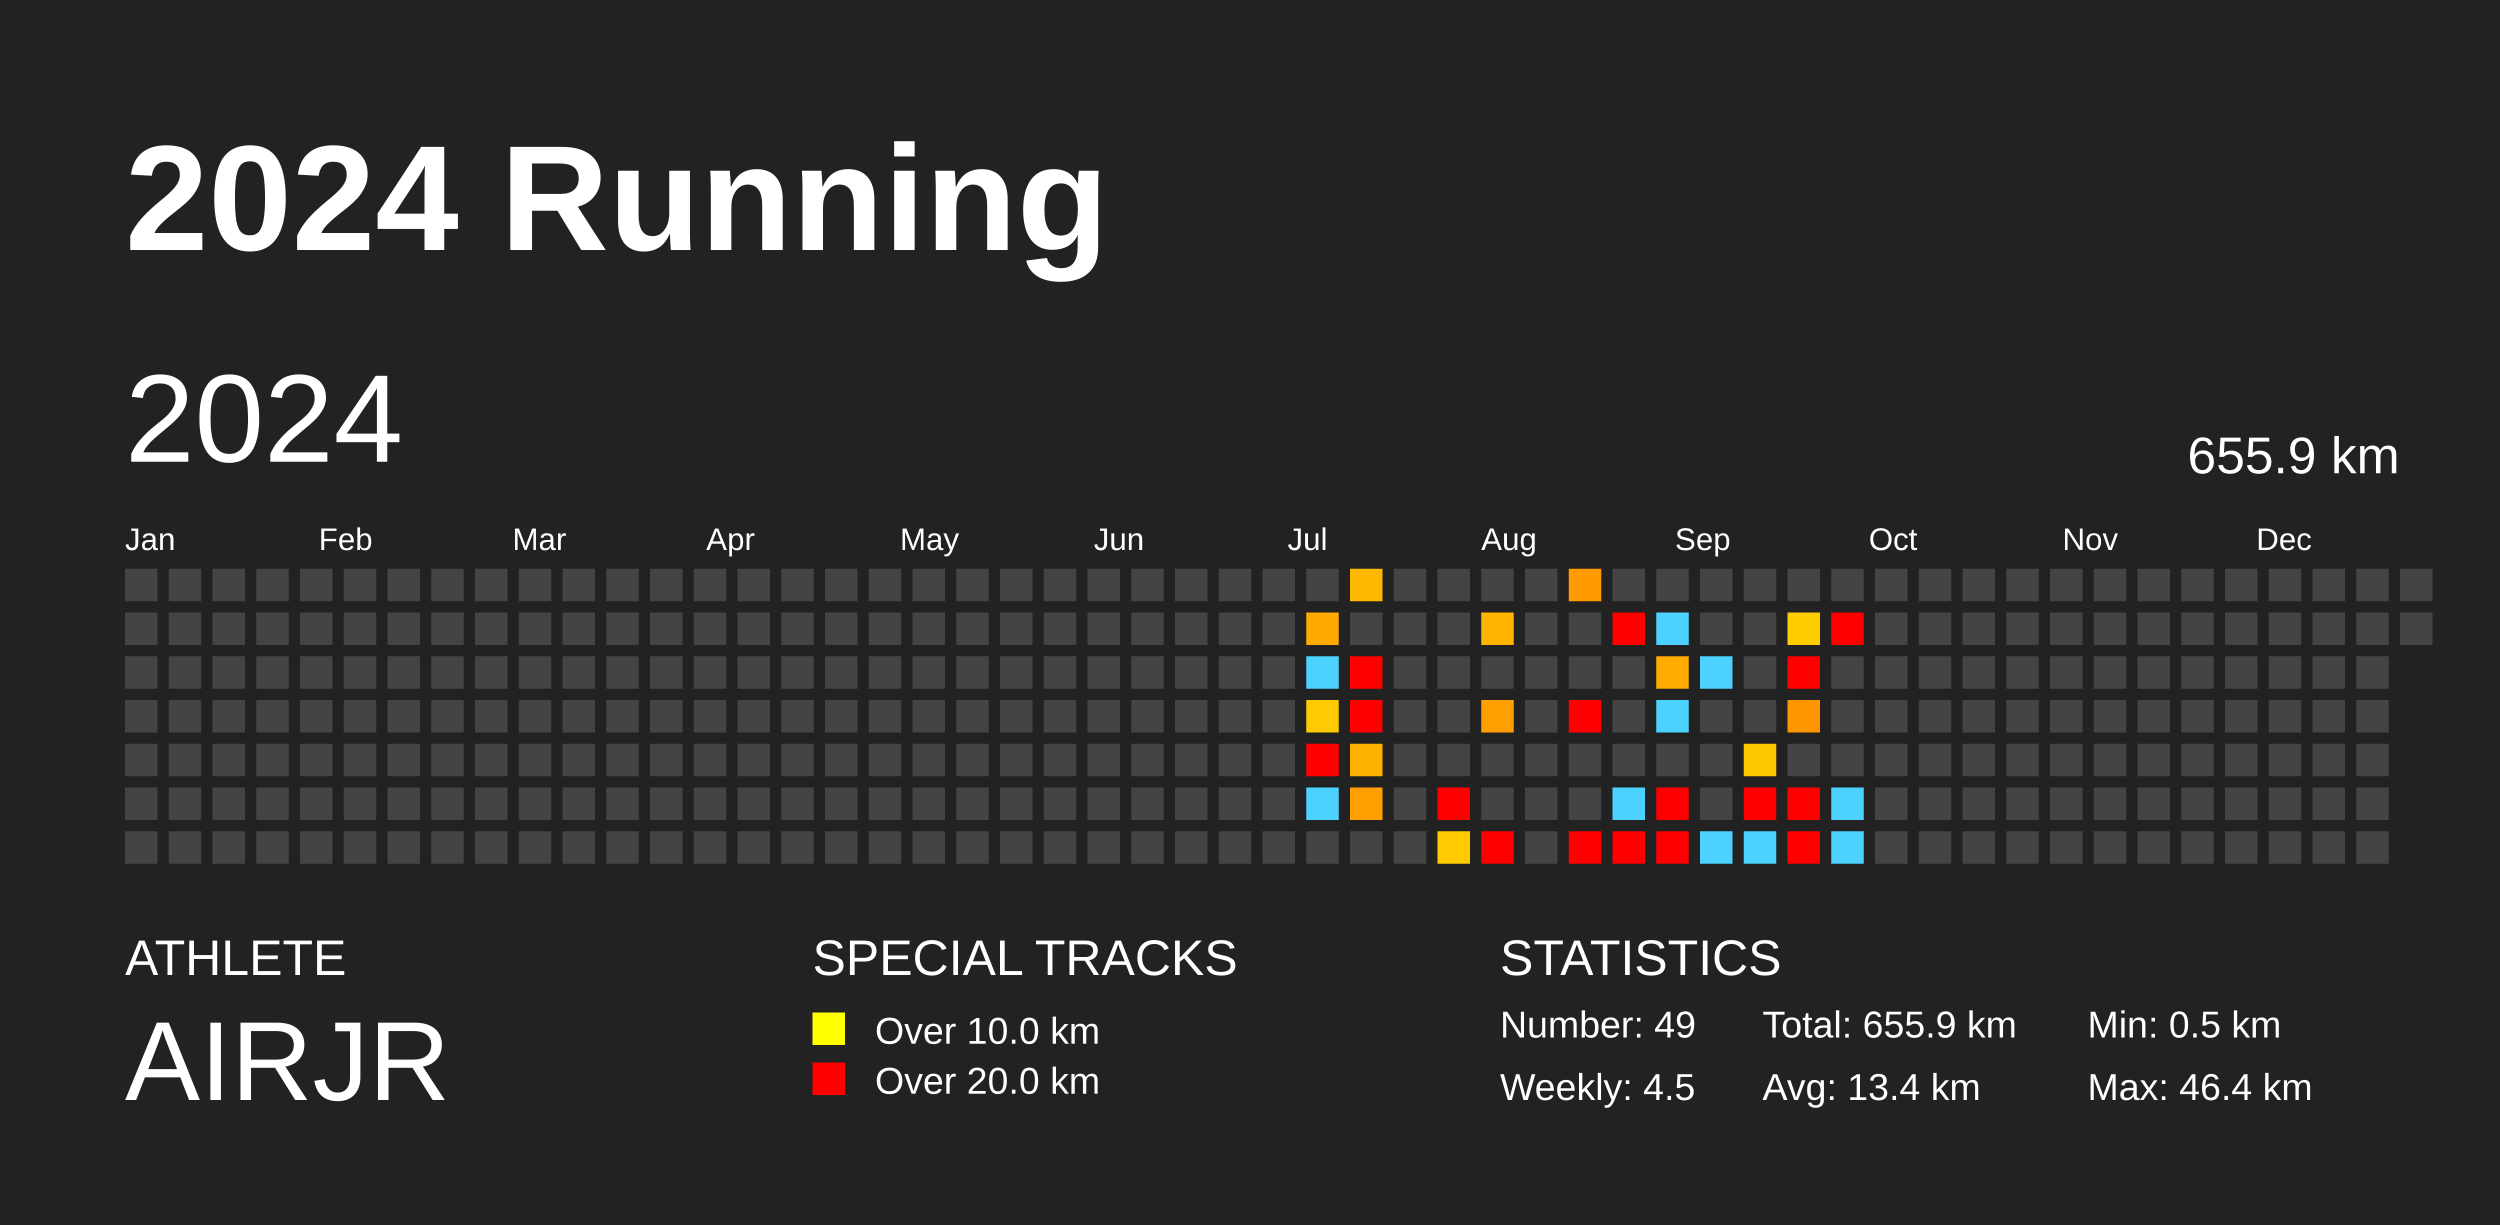
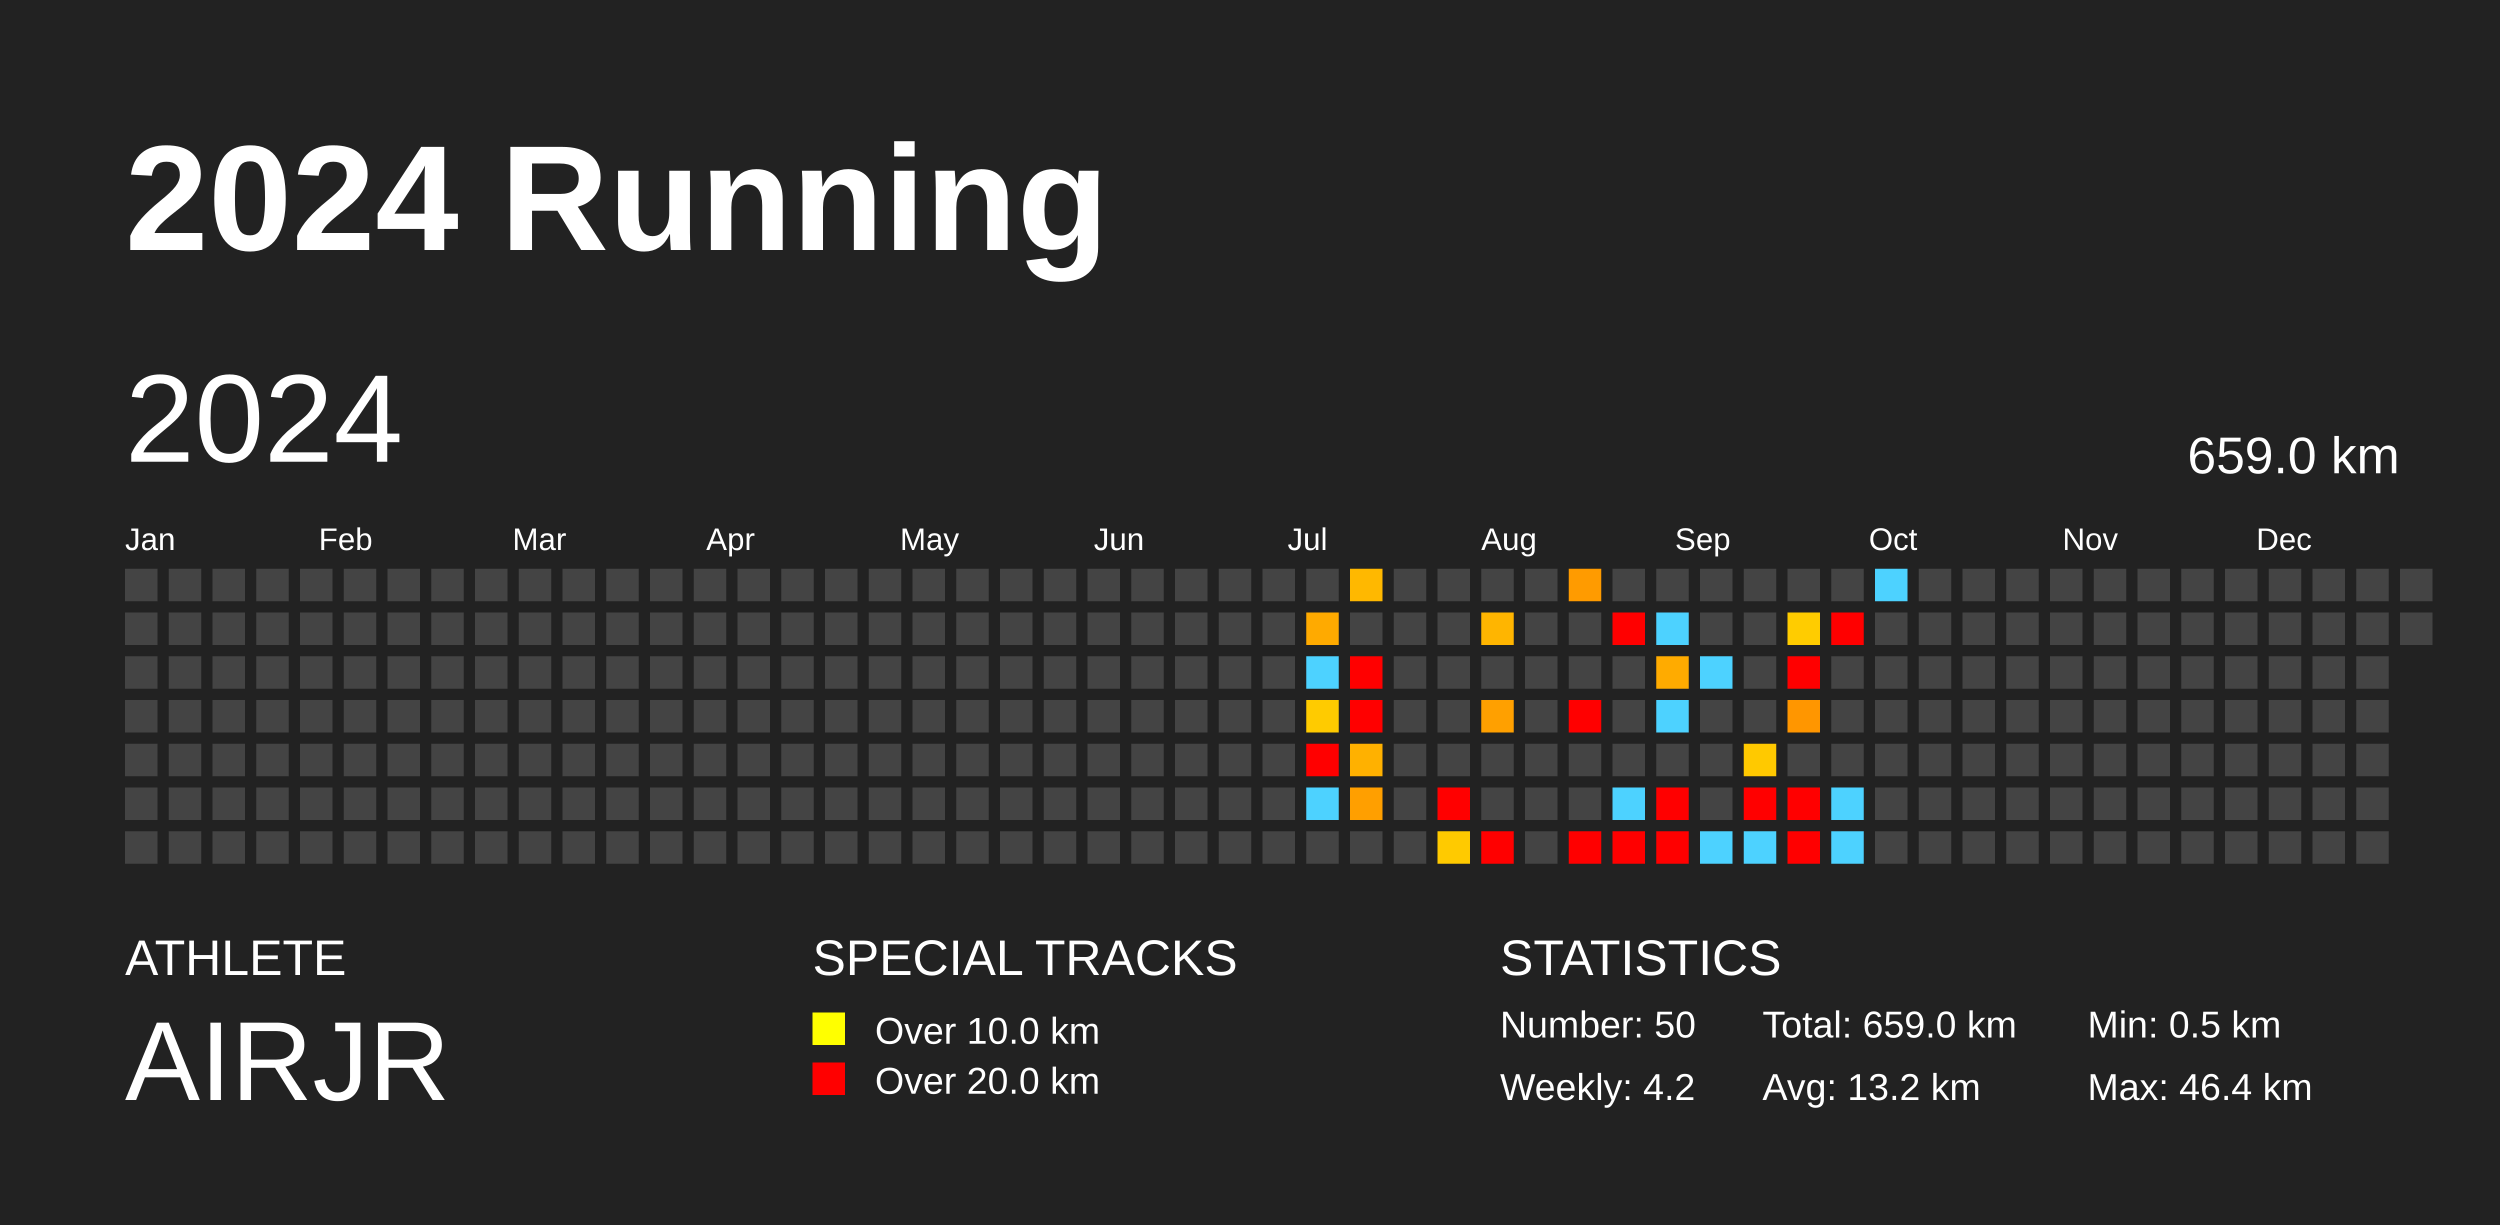
<svg xmlns="http://www.w3.org/2000/svg" baseProfile="full" height="98mm" version="1.1" viewBox="0,0,200,98" width="200mm">
  <defs />
  <rect fill="#222222" height="98" width="200" x="0" y="0" />
  <text fill="#FFFFFF" style="font-size:12px; font-family:Arial; font-weight:bold;" x="10" y="20">2024 Running</text>
  <text fill="#FFFFFF" style="font-size:4px; font-family:Arial" x="10" y="78">ATHLETE</text>
  <text fill="#FFFFFF" style="font-size:9px; font-family:Arial" x="10" y="88">AIRJR</text>
  <text fill="#FFFFFF" style="font-size:4px; font-family:Arial" x="65" y="78">SPECIAL TRACKS</text>
  <rect fill="yellow" height="2.6" width="2.6" x="65" y="81" />
  <text fill="#FFFFFF" style="font-size:3px; font-family:Arial" x="70" y="83.5">Over 10.0 km</text>
  <rect fill="red" height="2.6" width="2.6" x="65" y="85" />
  <text fill="#FFFFFF" style="font-size:3px; font-family:Arial" x="70" y="87.5">Over 20.0 km</text>
  <text fill="#FFFFFF" style="font-size:4px; font-family:Arial" x="120" y="78">STATISTICS</text>
-   <text fill="#FFFFFF" style="font-size:3px; font-family:Arial" x="120" y="83">Number: 49</text>
-   <text fill="#FFFFFF" style="font-size:3px; font-family:Arial" x="120" y="88">Weekly: 4.5</text>
-   <text fill="#FFFFFF" style="font-size:3px; font-family:Arial" x="141" y="83">Total: 655.9 km</text>
-   <text fill="#FFFFFF" style="font-size:3px; font-family:Arial" x="141" y="88">Avg: 13.4 km</text>
+   <text fill="#FFFFFF" style="font-size:3px; font-family:Arial" x="120" y="83">Number: 50</text>
+   <text fill="#FFFFFF" style="font-size:3px; font-family:Arial" x="120" y="88">Weekly: 4.2</text>
+   <text fill="#FFFFFF" style="font-size:3px; font-family:Arial" x="141" y="83">Total: 659.0 km</text>
+   <text fill="#FFFFFF" style="font-size:3px; font-family:Arial" x="141" y="88">Avg: 13.2 km</text>
  <text fill="#FFFFFF" style="font-size:3px; font-family:Arial" x="167" y="83">Min: 0.5 km</text>
  <text fill="#FFFFFF" style="font-size:3px; font-family:Arial" x="167" y="88">Max: 46.4 km</text>
  <text dominant-baseline="hanging" fill="#FFFFFF" style="font-size:10.0px; font-family:Arial;" x="10" y="30">2024</text>
-   <text dominant-baseline="hanging" fill="#FFFFFF" style="font-size:4.125px; font-family:Arial;" x="175" y="35">655.9 km</text>
+   <text dominant-baseline="hanging" fill="#FFFFFF" style="font-size:4.125px; font-family:Arial;" x="175" y="35">659.0 km</text>
  <text fill="#FFFFFF" style="font-size:2.5px; font-family:Arial" x="10.0" y="44">Jan</text>
  <text fill="#FFFFFF" style="font-size:2.5px; font-family:Arial" x="25.5" y="44">Feb</text>
  <text fill="#FFFFFF" style="font-size:2.5px; font-family:Arial" x="41.0" y="44">Mar</text>
  <text fill="#FFFFFF" style="font-size:2.5px; font-family:Arial" x="56.5" y="44">Apr</text>
  <text fill="#FFFFFF" style="font-size:2.5px; font-family:Arial" x="72.0" y="44">May</text>
  <text fill="#FFFFFF" style="font-size:2.5px; font-family:Arial" x="87.5" y="44">Jun</text>
  <text fill="#FFFFFF" style="font-size:2.5px; font-family:Arial" x="103.0" y="44">Jul</text>
  <text fill="#FFFFFF" style="font-size:2.5px; font-family:Arial" x="118.5" y="44">Aug</text>
  <text fill="#FFFFFF" style="font-size:2.5px; font-family:Arial" x="134.0" y="44">Sep</text>
  <text fill="#FFFFFF" style="font-size:2.5px; font-family:Arial" x="149.5" y="44">Oct</text>
  <text fill="#FFFFFF" style="font-size:2.5px; font-family:Arial" x="165.0" y="44">Nov</text>
  <text fill="#FFFFFF" style="font-size:2.5px; font-family:Arial" x="180.5" y="44">Dec</text>
  <rect fill="#444444" height="2.6" width="2.6" x="10.0" y="45.5" />
  <rect fill="#444444" height="2.6" width="2.6" x="10.0" y="49.0" />
  <rect fill="#444444" height="2.6" width="2.6" x="10.0" y="52.5" />
  <rect fill="#444444" height="2.6" width="2.6" x="10.0" y="56.0" />
  <rect fill="#444444" height="2.6" width="2.6" x="10.0" y="59.5" />
  <rect fill="#444444" height="2.6" width="2.6" x="10.0" y="63.0" />
  <rect fill="#444444" height="2.6" width="2.6" x="10.0" y="66.5" />
  <rect fill="#444444" height="2.6" width="2.6" x="13.5" y="45.5" />
  <rect fill="#444444" height="2.6" width="2.6" x="13.5" y="49.0" />
  <rect fill="#444444" height="2.6" width="2.6" x="13.5" y="52.5" />
  <rect fill="#444444" height="2.6" width="2.6" x="13.5" y="56.0" />
  <rect fill="#444444" height="2.6" width="2.6" x="13.5" y="59.5" />
  <rect fill="#444444" height="2.6" width="2.6" x="13.5" y="63.0" />
  <rect fill="#444444" height="2.6" width="2.6" x="13.5" y="66.5" />
  <rect fill="#444444" height="2.6" width="2.6" x="17.0" y="45.5" />
  <rect fill="#444444" height="2.6" width="2.6" x="17.0" y="49.0" />
  <rect fill="#444444" height="2.6" width="2.6" x="17.0" y="52.5" />
  <rect fill="#444444" height="2.6" width="2.6" x="17.0" y="56.0" />
  <rect fill="#444444" height="2.6" width="2.6" x="17.0" y="59.5" />
  <rect fill="#444444" height="2.6" width="2.6" x="17.0" y="63.0" />
  <rect fill="#444444" height="2.6" width="2.6" x="17.0" y="66.5" />
  <rect fill="#444444" height="2.6" width="2.6" x="20.5" y="45.5" />
  <rect fill="#444444" height="2.6" width="2.6" x="20.5" y="49.0" />
  <rect fill="#444444" height="2.6" width="2.6" x="20.5" y="52.5" />
  <rect fill="#444444" height="2.6" width="2.6" x="20.5" y="56.0" />
  <rect fill="#444444" height="2.6" width="2.6" x="20.5" y="59.5" />
  <rect fill="#444444" height="2.6" width="2.6" x="20.5" y="63.0" />
  <rect fill="#444444" height="2.6" width="2.6" x="20.5" y="66.5" />
  <rect fill="#444444" height="2.6" width="2.6" x="24.0" y="45.5" />
  <rect fill="#444444" height="2.6" width="2.6" x="24.0" y="49.0" />
  <rect fill="#444444" height="2.6" width="2.6" x="24.0" y="52.5" />
  <rect fill="#444444" height="2.6" width="2.6" x="24.0" y="56.0" />
  <rect fill="#444444" height="2.6" width="2.6" x="24.0" y="59.5" />
  <rect fill="#444444" height="2.6" width="2.6" x="24.0" y="63.0" />
  <rect fill="#444444" height="2.6" width="2.6" x="24.0" y="66.5" />
  <rect fill="#444444" height="2.6" width="2.6" x="27.5" y="45.5" />
  <rect fill="#444444" height="2.6" width="2.6" x="27.5" y="49.0" />
  <rect fill="#444444" height="2.6" width="2.6" x="27.5" y="52.5" />
  <rect fill="#444444" height="2.6" width="2.6" x="27.5" y="56.0" />
  <rect fill="#444444" height="2.6" width="2.6" x="27.5" y="59.5" />
  <rect fill="#444444" height="2.6" width="2.6" x="27.5" y="63.0" />
  <rect fill="#444444" height="2.6" width="2.6" x="27.5" y="66.5" />
  <rect fill="#444444" height="2.6" width="2.6" x="31.0" y="45.5" />
  <rect fill="#444444" height="2.6" width="2.6" x="31.0" y="49.0" />
  <rect fill="#444444" height="2.6" width="2.6" x="31.0" y="52.5" />
  <rect fill="#444444" height="2.6" width="2.6" x="31.0" y="56.0" />
  <rect fill="#444444" height="2.6" width="2.6" x="31.0" y="59.5" />
  <rect fill="#444444" height="2.6" width="2.6" x="31.0" y="63.0" />
  <rect fill="#444444" height="2.6" width="2.6" x="31.0" y="66.5" />
  <rect fill="#444444" height="2.6" width="2.6" x="34.5" y="45.5" />
  <rect fill="#444444" height="2.6" width="2.6" x="34.5" y="49.0" />
  <rect fill="#444444" height="2.6" width="2.6" x="34.5" y="52.5" />
  <rect fill="#444444" height="2.6" width="2.6" x="34.5" y="56.0" />
  <rect fill="#444444" height="2.6" width="2.6" x="34.5" y="59.5" />
  <rect fill="#444444" height="2.6" width="2.6" x="34.5" y="63.0" />
  <rect fill="#444444" height="2.6" width="2.6" x="34.5" y="66.5" />
  <rect fill="#444444" height="2.6" width="2.6" x="38.0" y="45.5" />
  <rect fill="#444444" height="2.6" width="2.6" x="38.0" y="49.0" />
  <rect fill="#444444" height="2.6" width="2.6" x="38.0" y="52.5" />
  <rect fill="#444444" height="2.6" width="2.6" x="38.0" y="56.0" />
  <rect fill="#444444" height="2.6" width="2.6" x="38.0" y="59.5" />
  <rect fill="#444444" height="2.6" width="2.6" x="38.0" y="63.0" />
  <rect fill="#444444" height="2.6" width="2.6" x="38.0" y="66.5" />
  <rect fill="#444444" height="2.6" width="2.6" x="41.5" y="45.5" />
  <rect fill="#444444" height="2.6" width="2.6" x="41.5" y="49.0" />
  <rect fill="#444444" height="2.6" width="2.6" x="41.5" y="52.5" />
  <rect fill="#444444" height="2.6" width="2.6" x="41.5" y="56.0" />
  <rect fill="#444444" height="2.6" width="2.6" x="41.5" y="59.5" />
  <rect fill="#444444" height="2.6" width="2.6" x="41.5" y="63.0" />
  <rect fill="#444444" height="2.6" width="2.6" x="41.5" y="66.5" />
  <rect fill="#444444" height="2.6" width="2.6" x="45.0" y="45.5" />
  <rect fill="#444444" height="2.6" width="2.6" x="45.0" y="49.0" />
  <rect fill="#444444" height="2.6" width="2.6" x="45.0" y="52.5" />
  <rect fill="#444444" height="2.6" width="2.6" x="45.0" y="56.0" />
  <rect fill="#444444" height="2.6" width="2.6" x="45.0" y="59.5" />
  <rect fill="#444444" height="2.6" width="2.6" x="45.0" y="63.0" />
  <rect fill="#444444" height="2.6" width="2.6" x="45.0" y="66.5" />
  <rect fill="#444444" height="2.6" width="2.6" x="48.5" y="45.5" />
  <rect fill="#444444" height="2.6" width="2.6" x="48.5" y="49.0" />
  <rect fill="#444444" height="2.6" width="2.6" x="48.5" y="52.5" />
  <rect fill="#444444" height="2.6" width="2.6" x="48.5" y="56.0" />
  <rect fill="#444444" height="2.6" width="2.6" x="48.5" y="59.5" />
  <rect fill="#444444" height="2.6" width="2.6" x="48.5" y="63.0" />
  <rect fill="#444444" height="2.6" width="2.6" x="48.5" y="66.5" />
  <rect fill="#444444" height="2.6" width="2.6" x="52.0" y="45.5" />
  <rect fill="#444444" height="2.6" width="2.6" x="52.0" y="49.0" />
  <rect fill="#444444" height="2.6" width="2.6" x="52.0" y="52.5" />
  <rect fill="#444444" height="2.6" width="2.6" x="52.0" y="56.0" />
  <rect fill="#444444" height="2.6" width="2.6" x="52.0" y="59.5" />
  <rect fill="#444444" height="2.6" width="2.6" x="52.0" y="63.0" />
  <rect fill="#444444" height="2.6" width="2.6" x="52.0" y="66.5" />
  <rect fill="#444444" height="2.6" width="2.6" x="55.5" y="45.5" />
  <rect fill="#444444" height="2.6" width="2.6" x="55.5" y="49.0" />
  <rect fill="#444444" height="2.6" width="2.6" x="55.5" y="52.5" />
  <rect fill="#444444" height="2.6" width="2.6" x="55.5" y="56.0" />
  <rect fill="#444444" height="2.6" width="2.6" x="55.5" y="59.5" />
  <rect fill="#444444" height="2.6" width="2.6" x="55.5" y="63.0" />
  <rect fill="#444444" height="2.6" width="2.6" x="55.5" y="66.5" />
  <rect fill="#444444" height="2.6" width="2.6" x="59.0" y="45.5" />
  <rect fill="#444444" height="2.6" width="2.6" x="59.0" y="49.0" />
  <rect fill="#444444" height="2.6" width="2.6" x="59.0" y="52.5" />
  <rect fill="#444444" height="2.6" width="2.6" x="59.0" y="56.0" />
  <rect fill="#444444" height="2.6" width="2.6" x="59.0" y="59.5" />
  <rect fill="#444444" height="2.6" width="2.6" x="59.0" y="63.0" />
  <rect fill="#444444" height="2.6" width="2.6" x="59.0" y="66.5" />
  <rect fill="#444444" height="2.6" width="2.6" x="62.5" y="45.5" />
  <rect fill="#444444" height="2.6" width="2.6" x="62.5" y="49.0" />
  <rect fill="#444444" height="2.6" width="2.6" x="62.5" y="52.5" />
  <rect fill="#444444" height="2.6" width="2.6" x="62.5" y="56.0" />
  <rect fill="#444444" height="2.6" width="2.6" x="62.5" y="59.5" />
  <rect fill="#444444" height="2.6" width="2.6" x="62.5" y="63.0" />
  <rect fill="#444444" height="2.6" width="2.6" x="62.5" y="66.5" />
  <rect fill="#444444" height="2.6" width="2.6" x="66.0" y="45.5" />
  <rect fill="#444444" height="2.6" width="2.6" x="66.0" y="49.0" />
  <rect fill="#444444" height="2.6" width="2.6" x="66.0" y="52.5" />
  <rect fill="#444444" height="2.6" width="2.6" x="66.0" y="56.0" />
  <rect fill="#444444" height="2.6" width="2.6" x="66.0" y="59.5" />
  <rect fill="#444444" height="2.6" width="2.6" x="66.0" y="63.0" />
  <rect fill="#444444" height="2.6" width="2.6" x="66.0" y="66.5" />
  <rect fill="#444444" height="2.6" width="2.6" x="69.5" y="45.5" />
  <rect fill="#444444" height="2.6" width="2.6" x="69.5" y="49.0" />
  <rect fill="#444444" height="2.6" width="2.6" x="69.5" y="52.5" />
  <rect fill="#444444" height="2.6" width="2.6" x="69.5" y="56.0" />
  <rect fill="#444444" height="2.6" width="2.6" x="69.5" y="59.5" />
  <rect fill="#444444" height="2.6" width="2.6" x="69.5" y="63.0" />
  <rect fill="#444444" height="2.6" width="2.6" x="69.5" y="66.5" />
  <rect fill="#444444" height="2.6" width="2.6" x="73.0" y="45.5" />
  <rect fill="#444444" height="2.6" width="2.6" x="73.0" y="49.0" />
  <rect fill="#444444" height="2.6" width="2.6" x="73.0" y="52.5" />
  <rect fill="#444444" height="2.6" width="2.6" x="73.0" y="56.0" />
  <rect fill="#444444" height="2.6" width="2.6" x="73.0" y="59.5" />
  <rect fill="#444444" height="2.6" width="2.6" x="73.0" y="63.0" />
  <rect fill="#444444" height="2.6" width="2.6" x="73.0" y="66.5" />
  <rect fill="#444444" height="2.6" width="2.6" x="76.5" y="45.5" />
  <rect fill="#444444" height="2.6" width="2.6" x="76.5" y="49.0" />
  <rect fill="#444444" height="2.6" width="2.6" x="76.5" y="52.5" />
  <rect fill="#444444" height="2.6" width="2.6" x="76.5" y="56.0" />
  <rect fill="#444444" height="2.6" width="2.6" x="76.5" y="59.5" />
  <rect fill="#444444" height="2.6" width="2.6" x="76.5" y="63.0" />
  <rect fill="#444444" height="2.6" width="2.6" x="76.5" y="66.5" />
  <rect fill="#444444" height="2.6" width="2.6" x="80.0" y="45.5" />
  <rect fill="#444444" height="2.6" width="2.6" x="80.0" y="49.0" />
  <rect fill="#444444" height="2.6" width="2.6" x="80.0" y="52.5" />
  <rect fill="#444444" height="2.6" width="2.6" x="80.0" y="56.0" />
  <rect fill="#444444" height="2.6" width="2.6" x="80.0" y="59.5" />
  <rect fill="#444444" height="2.6" width="2.6" x="80.0" y="63.0" />
  <rect fill="#444444" height="2.6" width="2.6" x="80.0" y="66.5" />
  <rect fill="#444444" height="2.6" width="2.6" x="83.5" y="45.5" />
  <rect fill="#444444" height="2.6" width="2.6" x="83.5" y="49.0" />
  <rect fill="#444444" height="2.6" width="2.6" x="83.5" y="52.5" />
  <rect fill="#444444" height="2.6" width="2.6" x="83.5" y="56.0" />
  <rect fill="#444444" height="2.6" width="2.6" x="83.5" y="59.5" />
  <rect fill="#444444" height="2.6" width="2.6" x="83.5" y="63.0" />
  <rect fill="#444444" height="2.6" width="2.6" x="83.5" y="66.5" />
  <rect fill="#444444" height="2.6" width="2.6" x="87.0" y="45.5" />
  <rect fill="#444444" height="2.6" width="2.6" x="87.0" y="49.0" />
  <rect fill="#444444" height="2.6" width="2.6" x="87.0" y="52.5" />
  <rect fill="#444444" height="2.6" width="2.6" x="87.0" y="56.0" />
  <rect fill="#444444" height="2.6" width="2.6" x="87.0" y="59.5" />
  <rect fill="#444444" height="2.6" width="2.6" x="87.0" y="63.0" />
  <rect fill="#444444" height="2.6" width="2.6" x="87.0" y="66.5" />
  <rect fill="#444444" height="2.6" width="2.6" x="90.5" y="45.5" />
  <rect fill="#444444" height="2.6" width="2.6" x="90.5" y="49.0" />
  <rect fill="#444444" height="2.6" width="2.6" x="90.5" y="52.5" />
  <rect fill="#444444" height="2.6" width="2.6" x="90.5" y="56.0" />
  <rect fill="#444444" height="2.6" width="2.6" x="90.5" y="59.5" />
  <rect fill="#444444" height="2.6" width="2.6" x="90.5" y="63.0" />
  <rect fill="#444444" height="2.6" width="2.6" x="90.5" y="66.5" />
  <rect fill="#444444" height="2.6" width="2.6" x="94.0" y="45.5" />
  <rect fill="#444444" height="2.6" width="2.6" x="94.0" y="49.0" />
  <rect fill="#444444" height="2.6" width="2.6" x="94.0" y="52.5" />
  <rect fill="#444444" height="2.6" width="2.6" x="94.0" y="56.0" />
  <rect fill="#444444" height="2.6" width="2.6" x="94.0" y="59.5" />
  <rect fill="#444444" height="2.6" width="2.6" x="94.0" y="63.0" />
  <rect fill="#444444" height="2.6" width="2.6" x="94.0" y="66.5" />
  <rect fill="#444444" height="2.6" width="2.6" x="97.5" y="45.5" />
  <rect fill="#444444" height="2.6" width="2.6" x="97.5" y="49.0" />
  <rect fill="#444444" height="2.6" width="2.6" x="97.5" y="52.5" />
  <rect fill="#444444" height="2.6" width="2.6" x="97.5" y="56.0" />
  <rect fill="#444444" height="2.6" width="2.6" x="97.5" y="59.5" />
  <rect fill="#444444" height="2.6" width="2.6" x="97.5" y="63.0" />
  <rect fill="#444444" height="2.6" width="2.6" x="97.5" y="66.5" />
  <rect fill="#444444" height="2.6" width="2.6" x="101.0" y="45.5" />
  <rect fill="#444444" height="2.6" width="2.6" x="101.0" y="49.0" />
  <rect fill="#444444" height="2.6" width="2.6" x="101.0" y="52.5" />
  <rect fill="#444444" height="2.6" width="2.6" x="101.0" y="56.0" />
  <rect fill="#444444" height="2.6" width="2.6" x="101.0" y="59.5" />
  <rect fill="#444444" height="2.6" width="2.6" x="101.0" y="63.0" />
  <rect fill="#444444" height="2.6" width="2.6" x="101.0" y="66.5" />
  <rect fill="#444444" height="2.6" width="2.6" x="104.5" y="45.5" />
  <rect fill="#ffaa00" height="2.6" width="2.6" x="104.5" y="49.0" />
  <rect fill="#4dd2ff" height="2.6" width="2.6" x="104.5" y="52.5" />
  <rect fill="#ffcb00" height="2.6" width="2.6" x="104.5" y="56.0" />
  <rect fill="red" height="2.6" width="2.6" x="104.5" y="59.5" />
  <rect fill="#4dd2ff" height="2.6" width="2.6" x="104.5" y="63.0" />
  <rect fill="#444444" height="2.6" width="2.6" x="104.5" y="66.5" />
  <rect fill="#ffb800" height="2.6" width="2.6" x="108.0" y="45.5" />
  <rect fill="#444444" height="2.6" width="2.6" x="108.0" y="49.0" />
  <rect fill="red" height="2.6" width="2.6" x="108.0" y="52.5" />
  <rect fill="red" height="2.6" width="2.6" x="108.0" y="56.0" />
  <rect fill="#ffb100" height="2.6" width="2.6" x="108.0" y="59.5" />
  <rect fill="#ff9f00" height="2.6" width="2.6" x="108.0" y="63.0" />
  <rect fill="#444444" height="2.6" width="2.6" x="108.0" y="66.5" />
  <rect fill="#444444" height="2.6" width="2.6" x="111.5" y="45.5" />
  <rect fill="#444444" height="2.6" width="2.6" x="111.5" y="49.0" />
  <rect fill="#444444" height="2.6" width="2.6" x="111.5" y="52.5" />
  <rect fill="#444444" height="2.6" width="2.6" x="111.5" y="56.0" />
  <rect fill="#444444" height="2.6" width="2.6" x="111.5" y="59.5" />
  <rect fill="#444444" height="2.6" width="2.6" x="111.5" y="63.0" />
  <rect fill="#444444" height="2.6" width="2.6" x="111.5" y="66.5" />
  <rect fill="#444444" height="2.6" width="2.6" x="115.0" y="45.5" />
  <rect fill="#444444" height="2.6" width="2.6" x="115.0" y="49.0" />
  <rect fill="#444444" height="2.6" width="2.6" x="115.0" y="52.5" />
  <rect fill="#444444" height="2.6" width="2.6" x="115.0" y="56.0" />
  <rect fill="#444444" height="2.6" width="2.6" x="115.0" y="59.5" />
  <rect fill="red" height="2.6" width="2.6" x="115.0" y="63.0" />
  <rect fill="#ffca00" height="2.6" width="2.6" x="115.0" y="66.5" />
  <rect fill="#444444" height="2.6" width="2.6" x="118.5" y="45.5" />
  <rect fill="#ffb500" height="2.6" width="2.6" x="118.5" y="49.0" />
  <rect fill="#444444" height="2.6" width="2.6" x="118.5" y="52.5" />
  <rect fill="#ffa000" height="2.6" width="2.6" x="118.5" y="56.0" />
  <rect fill="#444444" height="2.6" width="2.6" x="118.5" y="59.5" />
  <rect fill="#444444" height="2.6" width="2.6" x="118.5" y="63.0" />
  <rect fill="red" height="2.6" width="2.6" x="118.5" y="66.5" />
  <rect fill="#444444" height="2.6" width="2.6" x="122.0" y="45.5" />
  <rect fill="#444444" height="2.6" width="2.6" x="122.0" y="49.0" />
  <rect fill="#444444" height="2.6" width="2.6" x="122.0" y="52.5" />
  <rect fill="#444444" height="2.6" width="2.6" x="122.0" y="56.0" />
  <rect fill="#444444" height="2.6" width="2.6" x="122.0" y="59.5" />
  <rect fill="#444444" height="2.6" width="2.6" x="122.0" y="63.0" />
  <rect fill="#444444" height="2.6" width="2.6" x="122.0" y="66.5" />
  <rect fill="#ff9b00" height="2.6" width="2.6" x="125.5" y="45.5" />
  <rect fill="#444444" height="2.6" width="2.6" x="125.5" y="49.0" />
  <rect fill="#444444" height="2.6" width="2.6" x="125.5" y="52.5" />
  <rect fill="red" height="2.6" width="2.6" x="125.5" y="56.0" />
  <rect fill="#444444" height="2.6" width="2.6" x="125.5" y="59.5" />
  <rect fill="#444444" height="2.6" width="2.6" x="125.5" y="63.0" />
  <rect fill="red" height="2.6" width="2.6" x="125.5" y="66.5" />
  <rect fill="#444444" height="2.6" width="2.6" x="129.0" y="45.5" />
  <rect fill="red" height="2.6" width="2.6" x="129.0" y="49.0" />
  <rect fill="#444444" height="2.6" width="2.6" x="129.0" y="52.5" />
  <rect fill="#444444" height="2.6" width="2.6" x="129.0" y="56.0" />
  <rect fill="#444444" height="2.6" width="2.6" x="129.0" y="59.5" />
  <rect fill="#4dd2ff" height="2.6" width="2.6" x="129.0" y="63.0" />
  <rect fill="red" height="2.6" width="2.6" x="129.0" y="66.5" />
  <rect fill="#444444" height="2.6" width="2.6" x="132.5" y="45.5" />
  <rect fill="#4dd2ff" height="2.6" width="2.6" x="132.5" y="49.0" />
  <rect fill="#ffab00" height="2.6" width="2.6" x="132.5" y="52.5" />
  <rect fill="#4dd2ff" height="2.6" width="2.6" x="132.5" y="56.0" />
  <rect fill="#444444" height="2.6" width="2.6" x="132.5" y="59.5" />
  <rect fill="red" height="2.6" width="2.6" x="132.5" y="63.0" />
  <rect fill="red" height="2.6" width="2.6" x="132.5" y="66.5" />
  <rect fill="#444444" height="2.6" width="2.6" x="136.0" y="45.5" />
  <rect fill="#444444" height="2.6" width="2.6" x="136.0" y="49.0" />
  <rect fill="#4dd2ff" height="2.6" width="2.6" x="136.0" y="52.5" />
  <rect fill="#444444" height="2.6" width="2.6" x="136.0" y="56.0" />
  <rect fill="#444444" height="2.6" width="2.6" x="136.0" y="59.5" />
  <rect fill="#444444" height="2.6" width="2.6" x="136.0" y="63.0" />
  <rect fill="#4dd2ff" height="2.6" width="2.6" x="136.0" y="66.5" />
  <rect fill="#444444" height="2.6" width="2.6" x="139.5" y="45.5" />
  <rect fill="#444444" height="2.6" width="2.6" x="139.5" y="49.0" />
  <rect fill="#444444" height="2.6" width="2.6" x="139.5" y="52.5" />
  <rect fill="#444444" height="2.6" width="2.6" x="139.5" y="56.0" />
  <rect fill="#ffc900" height="2.6" width="2.6" x="139.5" y="59.5" />
  <rect fill="red" height="2.6" width="2.6" x="139.5" y="63.0" />
  <rect fill="#4dd2ff" height="2.6" width="2.6" x="139.5" y="66.5" />
  <rect fill="#444444" height="2.6" width="2.6" x="143.0" y="45.5" />
  <rect fill="#ffcc00" height="2.6" width="2.6" x="143.0" y="49.0" />
  <rect fill="red" height="2.6" width="2.6" x="143.0" y="52.5" />
  <rect fill="#ff9600" height="2.6" width="2.6" x="143.0" y="56.0" />
  <rect fill="#444444" height="2.6" width="2.6" x="143.0" y="59.5" />
  <rect fill="red" height="2.6" width="2.6" x="143.0" y="63.0" />
  <rect fill="red" height="2.6" width="2.6" x="143.0" y="66.5" />
  <rect fill="#444444" height="2.6" width="2.6" x="146.5" y="45.5" />
  <rect fill="red" height="2.6" width="2.6" x="146.5" y="49.0" />
  <rect fill="#444444" height="2.6" width="2.6" x="146.5" y="52.5" />
  <rect fill="#444444" height="2.6" width="2.6" x="146.5" y="56.0" />
  <rect fill="#444444" height="2.6" width="2.6" x="146.5" y="59.5" />
  <rect fill="#4dd2ff" height="2.6" width="2.6" x="146.5" y="63.0" />
  <rect fill="#4dd2ff" height="2.6" width="2.6" x="146.5" y="66.5" />
-   <rect fill="#444444" height="2.6" width="2.6" x="150.0" y="45.5" />
+   <rect fill="#4dd2ff" height="2.6" width="2.6" x="150.0" y="45.5" />
  <rect fill="#444444" height="2.6" width="2.6" x="150.0" y="49.0" />
  <rect fill="#444444" height="2.6" width="2.6" x="150.0" y="52.5" />
  <rect fill="#444444" height="2.6" width="2.6" x="150.0" y="56.0" />
  <rect fill="#444444" height="2.6" width="2.6" x="150.0" y="59.5" />
  <rect fill="#444444" height="2.6" width="2.6" x="150.0" y="63.0" />
  <rect fill="#444444" height="2.6" width="2.6" x="150.0" y="66.5" />
  <rect fill="#444444" height="2.6" width="2.6" x="153.5" y="45.5" />
  <rect fill="#444444" height="2.6" width="2.6" x="153.5" y="49.0" />
  <rect fill="#444444" height="2.6" width="2.6" x="153.5" y="52.5" />
  <rect fill="#444444" height="2.6" width="2.6" x="153.5" y="56.0" />
  <rect fill="#444444" height="2.6" width="2.6" x="153.5" y="59.5" />
  <rect fill="#444444" height="2.6" width="2.6" x="153.5" y="63.0" />
  <rect fill="#444444" height="2.6" width="2.6" x="153.5" y="66.5" />
  <rect fill="#444444" height="2.6" width="2.6" x="157.0" y="45.5" />
  <rect fill="#444444" height="2.6" width="2.6" x="157.0" y="49.0" />
  <rect fill="#444444" height="2.6" width="2.6" x="157.0" y="52.5" />
  <rect fill="#444444" height="2.6" width="2.6" x="157.0" y="56.0" />
  <rect fill="#444444" height="2.6" width="2.6" x="157.0" y="59.5" />
  <rect fill="#444444" height="2.6" width="2.6" x="157.0" y="63.0" />
  <rect fill="#444444" height="2.6" width="2.6" x="157.0" y="66.5" />
  <rect fill="#444444" height="2.6" width="2.6" x="160.5" y="45.5" />
  <rect fill="#444444" height="2.6" width="2.6" x="160.5" y="49.0" />
  <rect fill="#444444" height="2.6" width="2.6" x="160.5" y="52.5" />
  <rect fill="#444444" height="2.6" width="2.6" x="160.5" y="56.0" />
  <rect fill="#444444" height="2.6" width="2.6" x="160.5" y="59.5" />
  <rect fill="#444444" height="2.6" width="2.6" x="160.5" y="63.0" />
  <rect fill="#444444" height="2.6" width="2.6" x="160.5" y="66.5" />
  <rect fill="#444444" height="2.6" width="2.6" x="164.0" y="45.5" />
  <rect fill="#444444" height="2.6" width="2.6" x="164.0" y="49.0" />
  <rect fill="#444444" height="2.6" width="2.6" x="164.0" y="52.5" />
  <rect fill="#444444" height="2.6" width="2.6" x="164.0" y="56.0" />
  <rect fill="#444444" height="2.6" width="2.6" x="164.0" y="59.5" />
  <rect fill="#444444" height="2.6" width="2.6" x="164.0" y="63.0" />
  <rect fill="#444444" height="2.6" width="2.6" x="164.0" y="66.5" />
  <rect fill="#444444" height="2.6" width="2.6" x="167.5" y="45.5" />
  <rect fill="#444444" height="2.6" width="2.6" x="167.5" y="49.0" />
  <rect fill="#444444" height="2.6" width="2.6" x="167.5" y="52.5" />
  <rect fill="#444444" height="2.6" width="2.6" x="167.5" y="56.0" />
  <rect fill="#444444" height="2.6" width="2.6" x="167.5" y="59.5" />
  <rect fill="#444444" height="2.6" width="2.6" x="167.5" y="63.0" />
  <rect fill="#444444" height="2.6" width="2.6" x="167.5" y="66.5" />
  <rect fill="#444444" height="2.6" width="2.6" x="171.0" y="45.5" />
  <rect fill="#444444" height="2.6" width="2.6" x="171.0" y="49.0" />
  <rect fill="#444444" height="2.6" width="2.6" x="171.0" y="52.5" />
  <rect fill="#444444" height="2.6" width="2.6" x="171.0" y="56.0" />
  <rect fill="#444444" height="2.6" width="2.6" x="171.0" y="59.5" />
  <rect fill="#444444" height="2.6" width="2.6" x="171.0" y="63.0" />
  <rect fill="#444444" height="2.6" width="2.6" x="171.0" y="66.5" />
  <rect fill="#444444" height="2.6" width="2.6" x="174.5" y="45.5" />
  <rect fill="#444444" height="2.6" width="2.6" x="174.5" y="49.0" />
  <rect fill="#444444" height="2.6" width="2.6" x="174.5" y="52.5" />
  <rect fill="#444444" height="2.6" width="2.6" x="174.5" y="56.0" />
  <rect fill="#444444" height="2.6" width="2.6" x="174.5" y="59.5" />
  <rect fill="#444444" height="2.6" width="2.6" x="174.5" y="63.0" />
  <rect fill="#444444" height="2.6" width="2.6" x="174.5" y="66.5" />
  <rect fill="#444444" height="2.6" width="2.6" x="178.0" y="45.5" />
  <rect fill="#444444" height="2.6" width="2.6" x="178.0" y="49.0" />
  <rect fill="#444444" height="2.6" width="2.6" x="178.0" y="52.5" />
  <rect fill="#444444" height="2.6" width="2.6" x="178.0" y="56.0" />
  <rect fill="#444444" height="2.6" width="2.6" x="178.0" y="59.5" />
  <rect fill="#444444" height="2.6" width="2.6" x="178.0" y="63.0" />
  <rect fill="#444444" height="2.6" width="2.6" x="178.0" y="66.5" />
  <rect fill="#444444" height="2.6" width="2.6" x="181.5" y="45.5" />
  <rect fill="#444444" height="2.6" width="2.6" x="181.5" y="49.0" />
  <rect fill="#444444" height="2.6" width="2.6" x="181.5" y="52.5" />
  <rect fill="#444444" height="2.6" width="2.6" x="181.5" y="56.0" />
  <rect fill="#444444" height="2.6" width="2.6" x="181.5" y="59.5" />
  <rect fill="#444444" height="2.6" width="2.6" x="181.5" y="63.0" />
  <rect fill="#444444" height="2.6" width="2.6" x="181.5" y="66.5" />
  <rect fill="#444444" height="2.6" width="2.6" x="185.0" y="45.5" />
  <rect fill="#444444" height="2.6" width="2.6" x="185.0" y="49.0" />
  <rect fill="#444444" height="2.6" width="2.6" x="185.0" y="52.5" />
  <rect fill="#444444" height="2.6" width="2.6" x="185.0" y="56.0" />
  <rect fill="#444444" height="2.6" width="2.6" x="185.0" y="59.5" />
  <rect fill="#444444" height="2.6" width="2.6" x="185.0" y="63.0" />
  <rect fill="#444444" height="2.6" width="2.6" x="185.0" y="66.5" />
  <rect fill="#444444" height="2.6" width="2.6" x="188.5" y="45.5" />
  <rect fill="#444444" height="2.6" width="2.6" x="188.5" y="49.0" />
  <rect fill="#444444" height="2.6" width="2.6" x="188.5" y="52.5" />
  <rect fill="#444444" height="2.6" width="2.6" x="188.5" y="56.0" />
  <rect fill="#444444" height="2.6" width="2.6" x="188.5" y="59.5" />
  <rect fill="#444444" height="2.6" width="2.6" x="188.5" y="63.0" />
  <rect fill="#444444" height="2.6" width="2.6" x="188.5" y="66.5" />
  <rect fill="#444444" height="2.6" width="2.6" x="192.0" y="45.5" />
  <rect fill="#444444" height="2.6" width="2.6" x="192.0" y="49.0" />
</svg>
